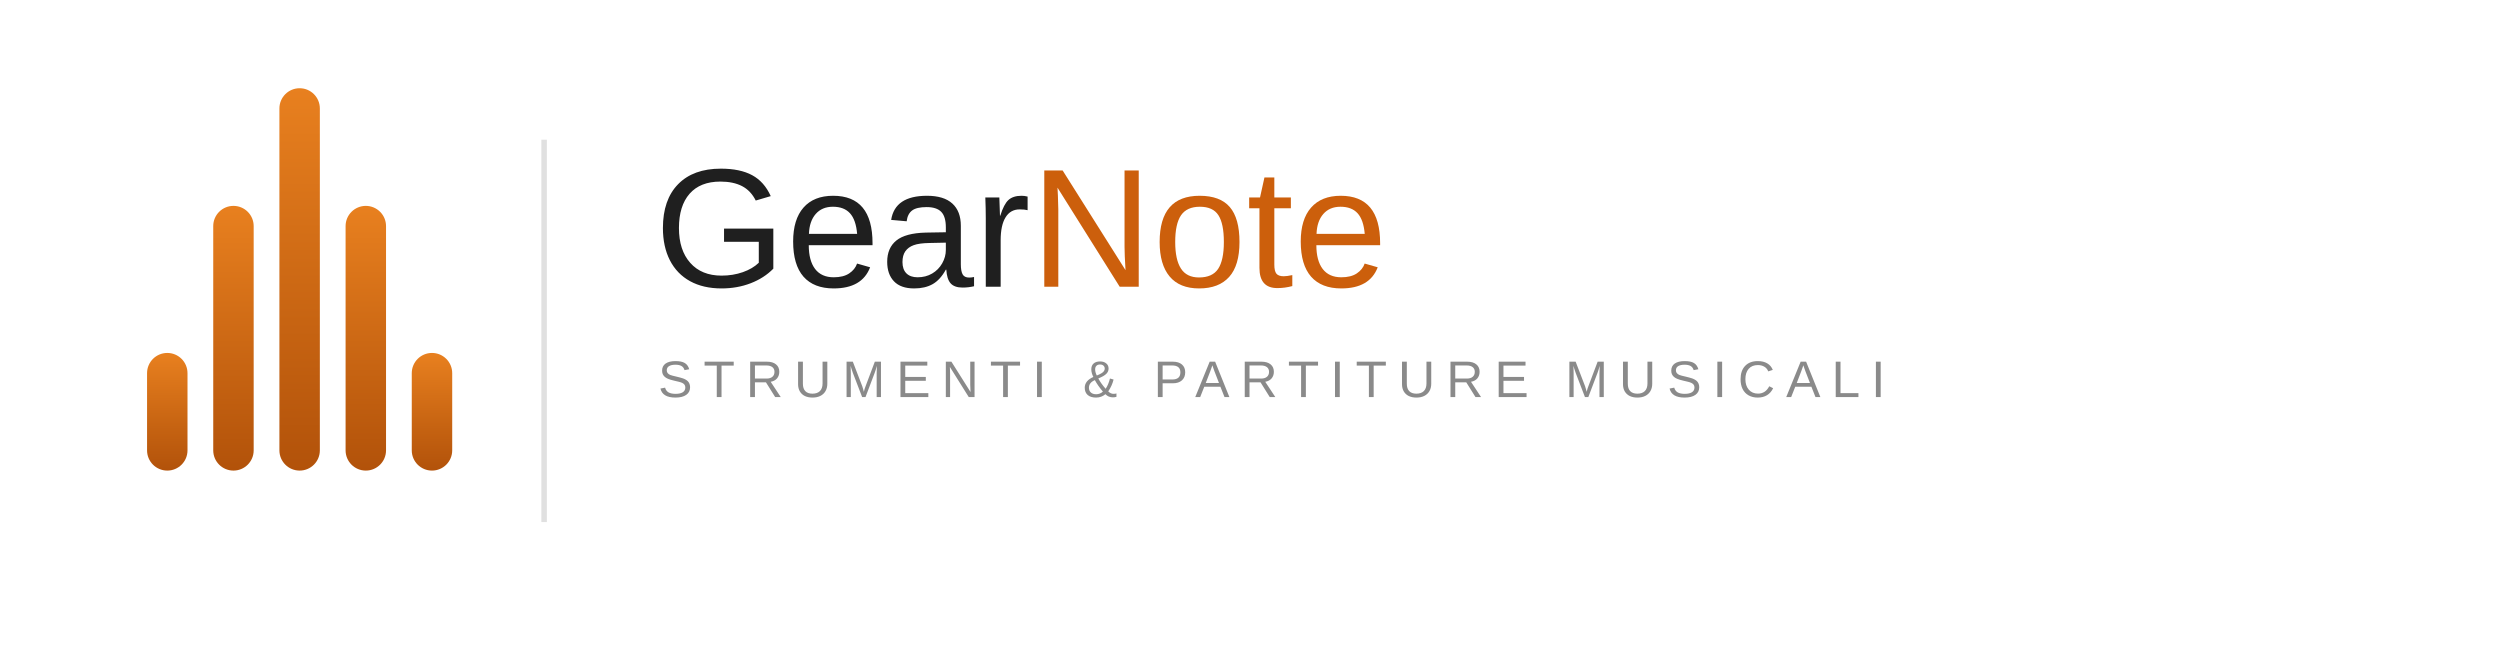
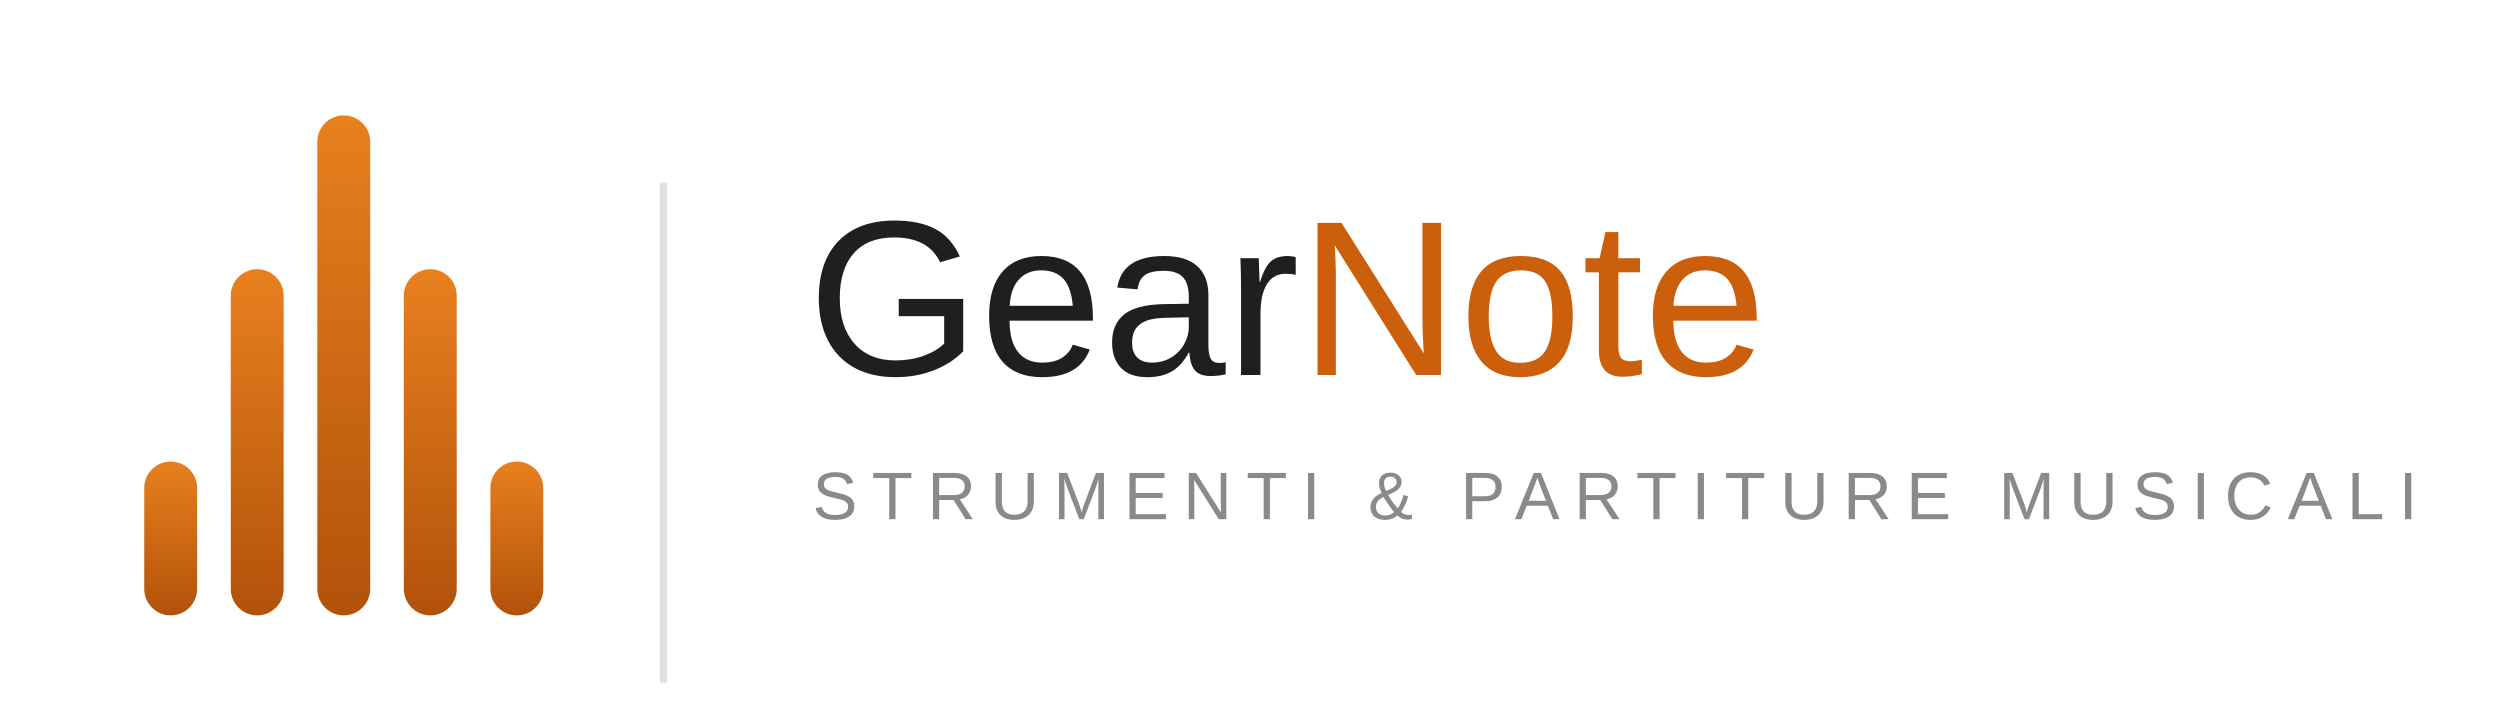
- <svg xmlns="http://www.w3.org/2000/svg" width="680" height="180" viewBox="0 0 680 180">
+ <svg xmlns="http://www.w3.org/2000/svg" width="520" height="150" viewBox="10 0 520 150">
  <defs>
    <linearGradient id="eqGrad3" x1="0%" y1="0%" x2="0%" y2="100%">
      <stop offset="0%" stop-color="#e8801f" />
      <stop offset="100%" stop-color="#b2520a" />
    </linearGradient>
  </defs>
  <g transform="translate(40,128)">
    <rect x="0" y="-32" width="11" height="32" rx="5.5" fill="url(#eqGrad3)" />
    <rect x="18" y="-72" width="11" height="72" rx="5.5" fill="url(#eqGrad3)" />
    <rect x="36" y="-104" width="11" height="104" rx="5.5" fill="url(#eqGrad3)" />
    <rect x="54" y="-72" width="11" height="72" rx="5.5" fill="url(#eqGrad3)" />
    <rect x="72" y="-32" width="11" height="32" rx="5.5" fill="url(#eqGrad3)" />
  </g>
  <line x1="148" y1="38" x2="148" y2="142" stroke="#e0e0e0" stroke-width="1.5" />
  <text x="178" y="78" font-size="46" font-weight="500" fill="#1f1f1f" font-family="Arial, sans-serif">Gear<tspan fill="#cc5f0c">Note</tspan>
  </text>
  <text x="179" y="108" font-size="14" fill="#8a8a8a" font-family="Arial, sans-serif" letter-spacing="3">STRUMENTI &amp; PARTITURE MUSICALI</text>
</svg>
